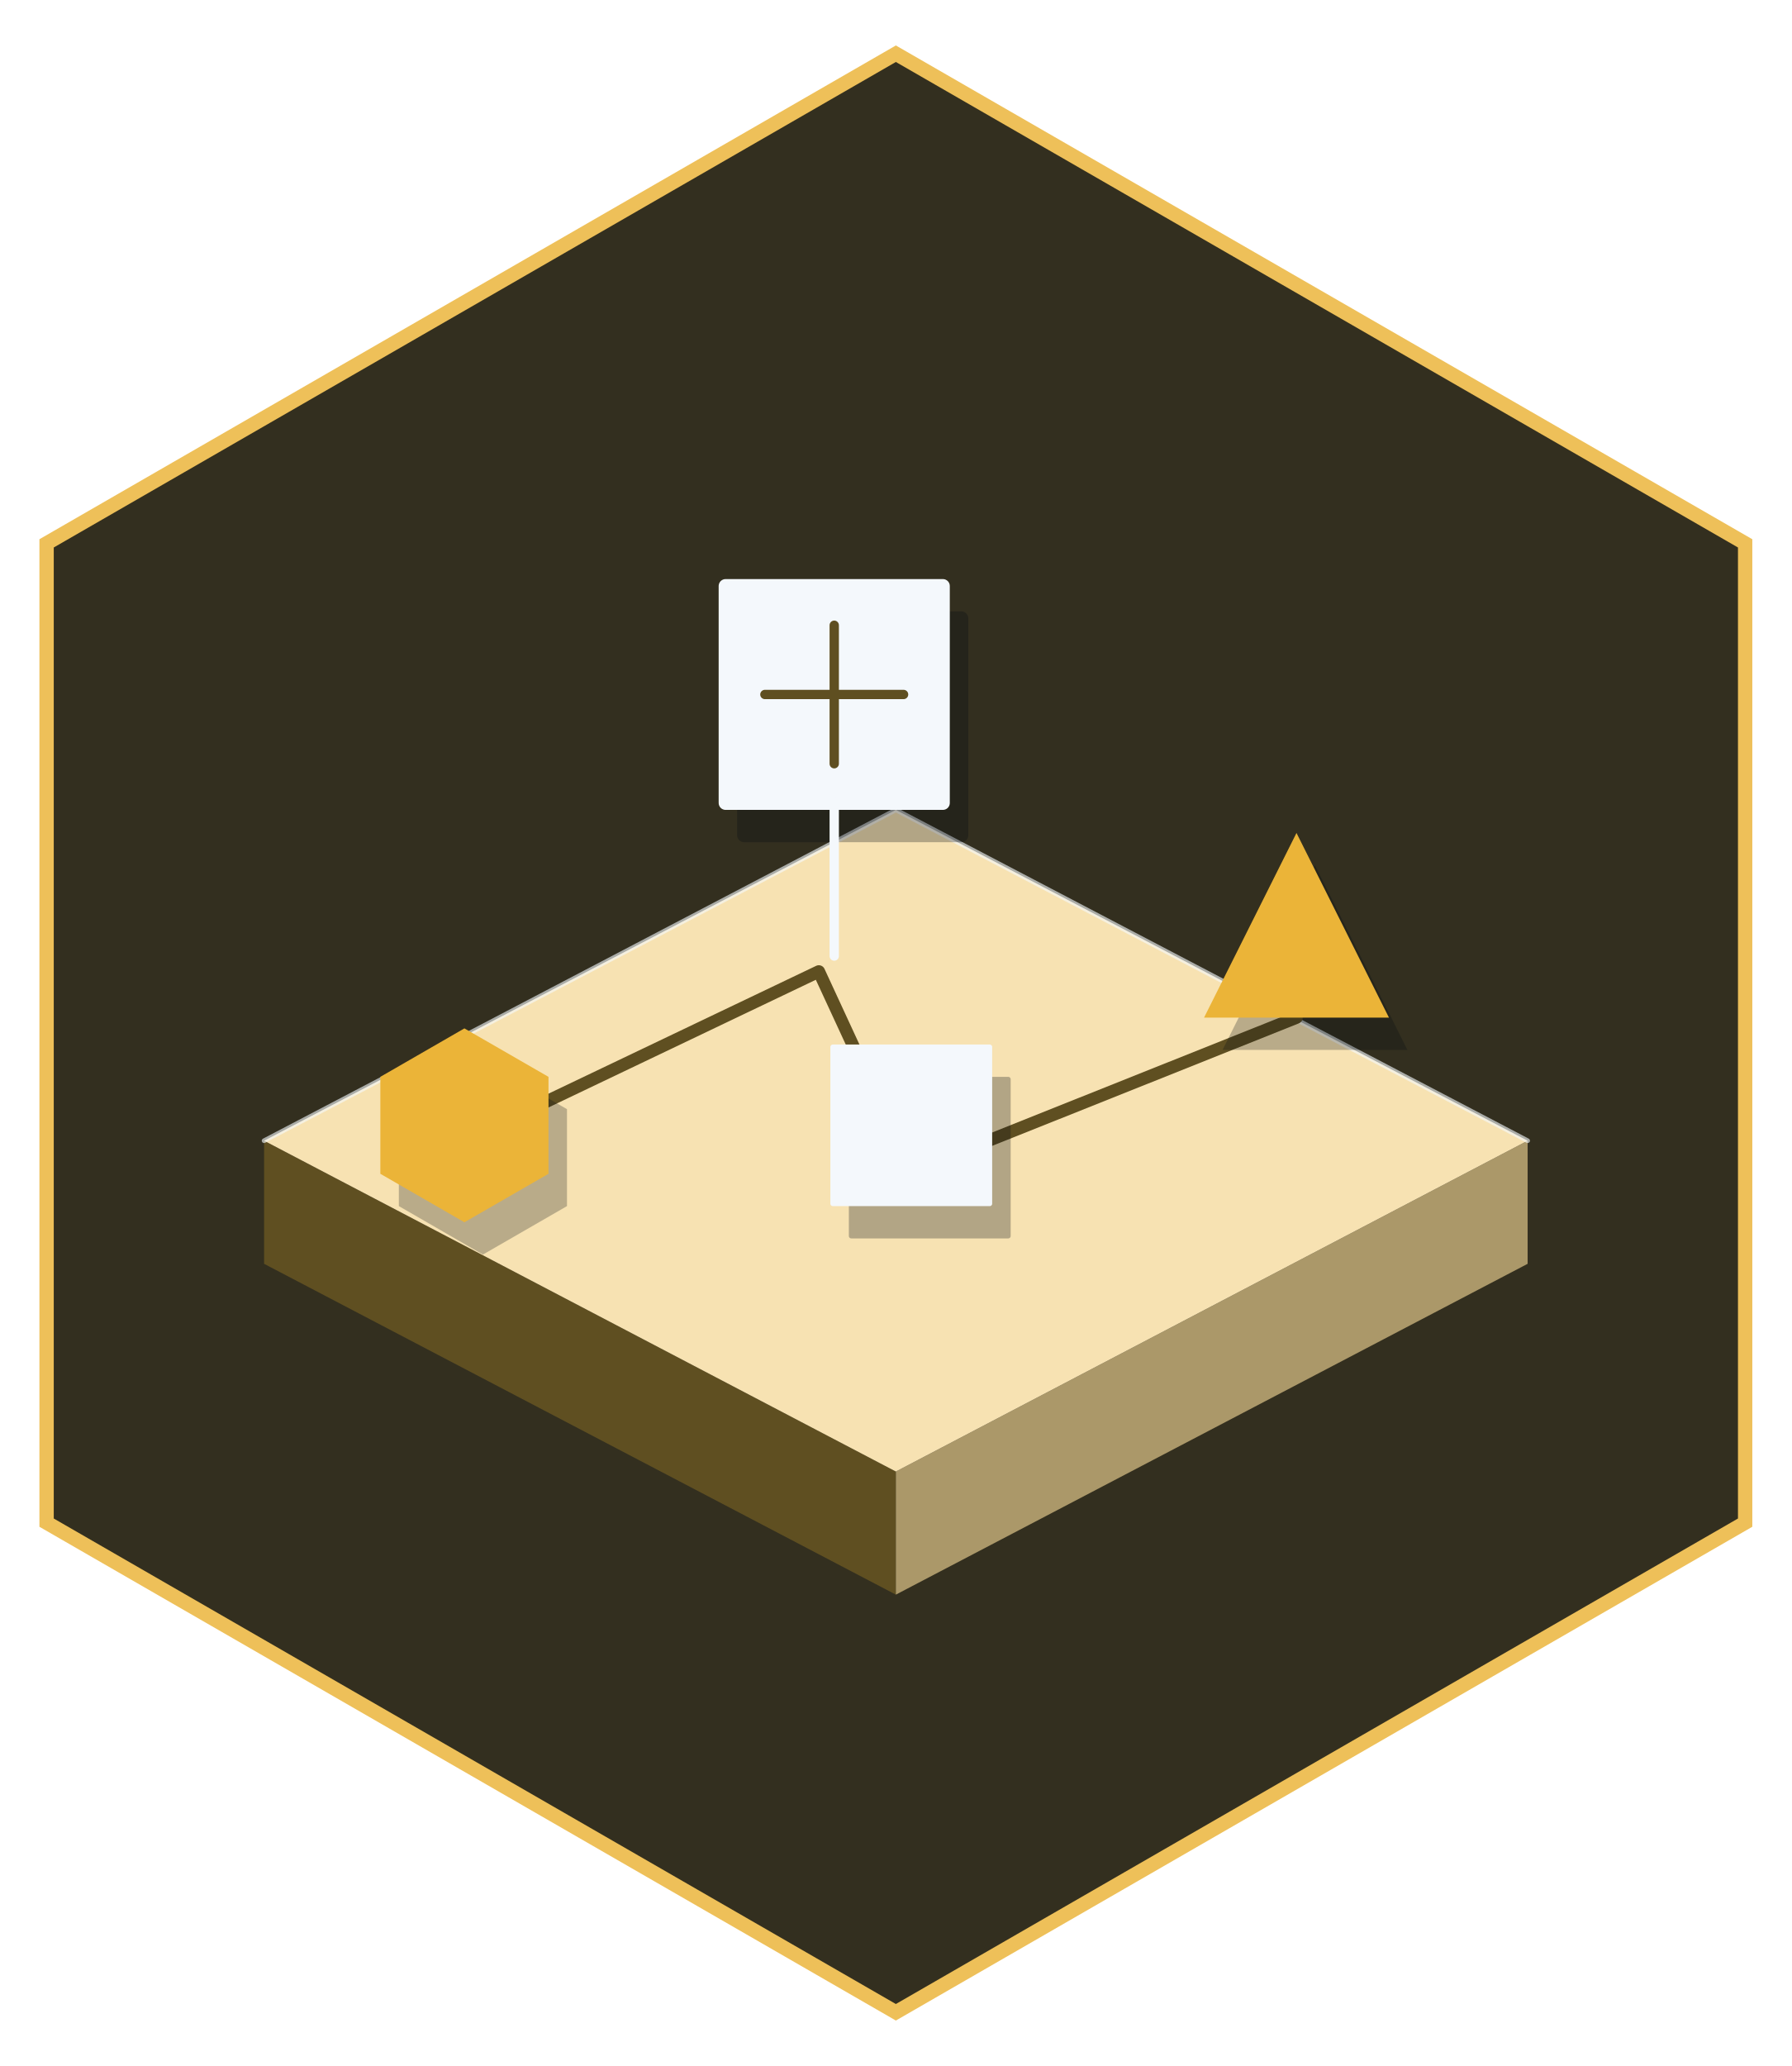
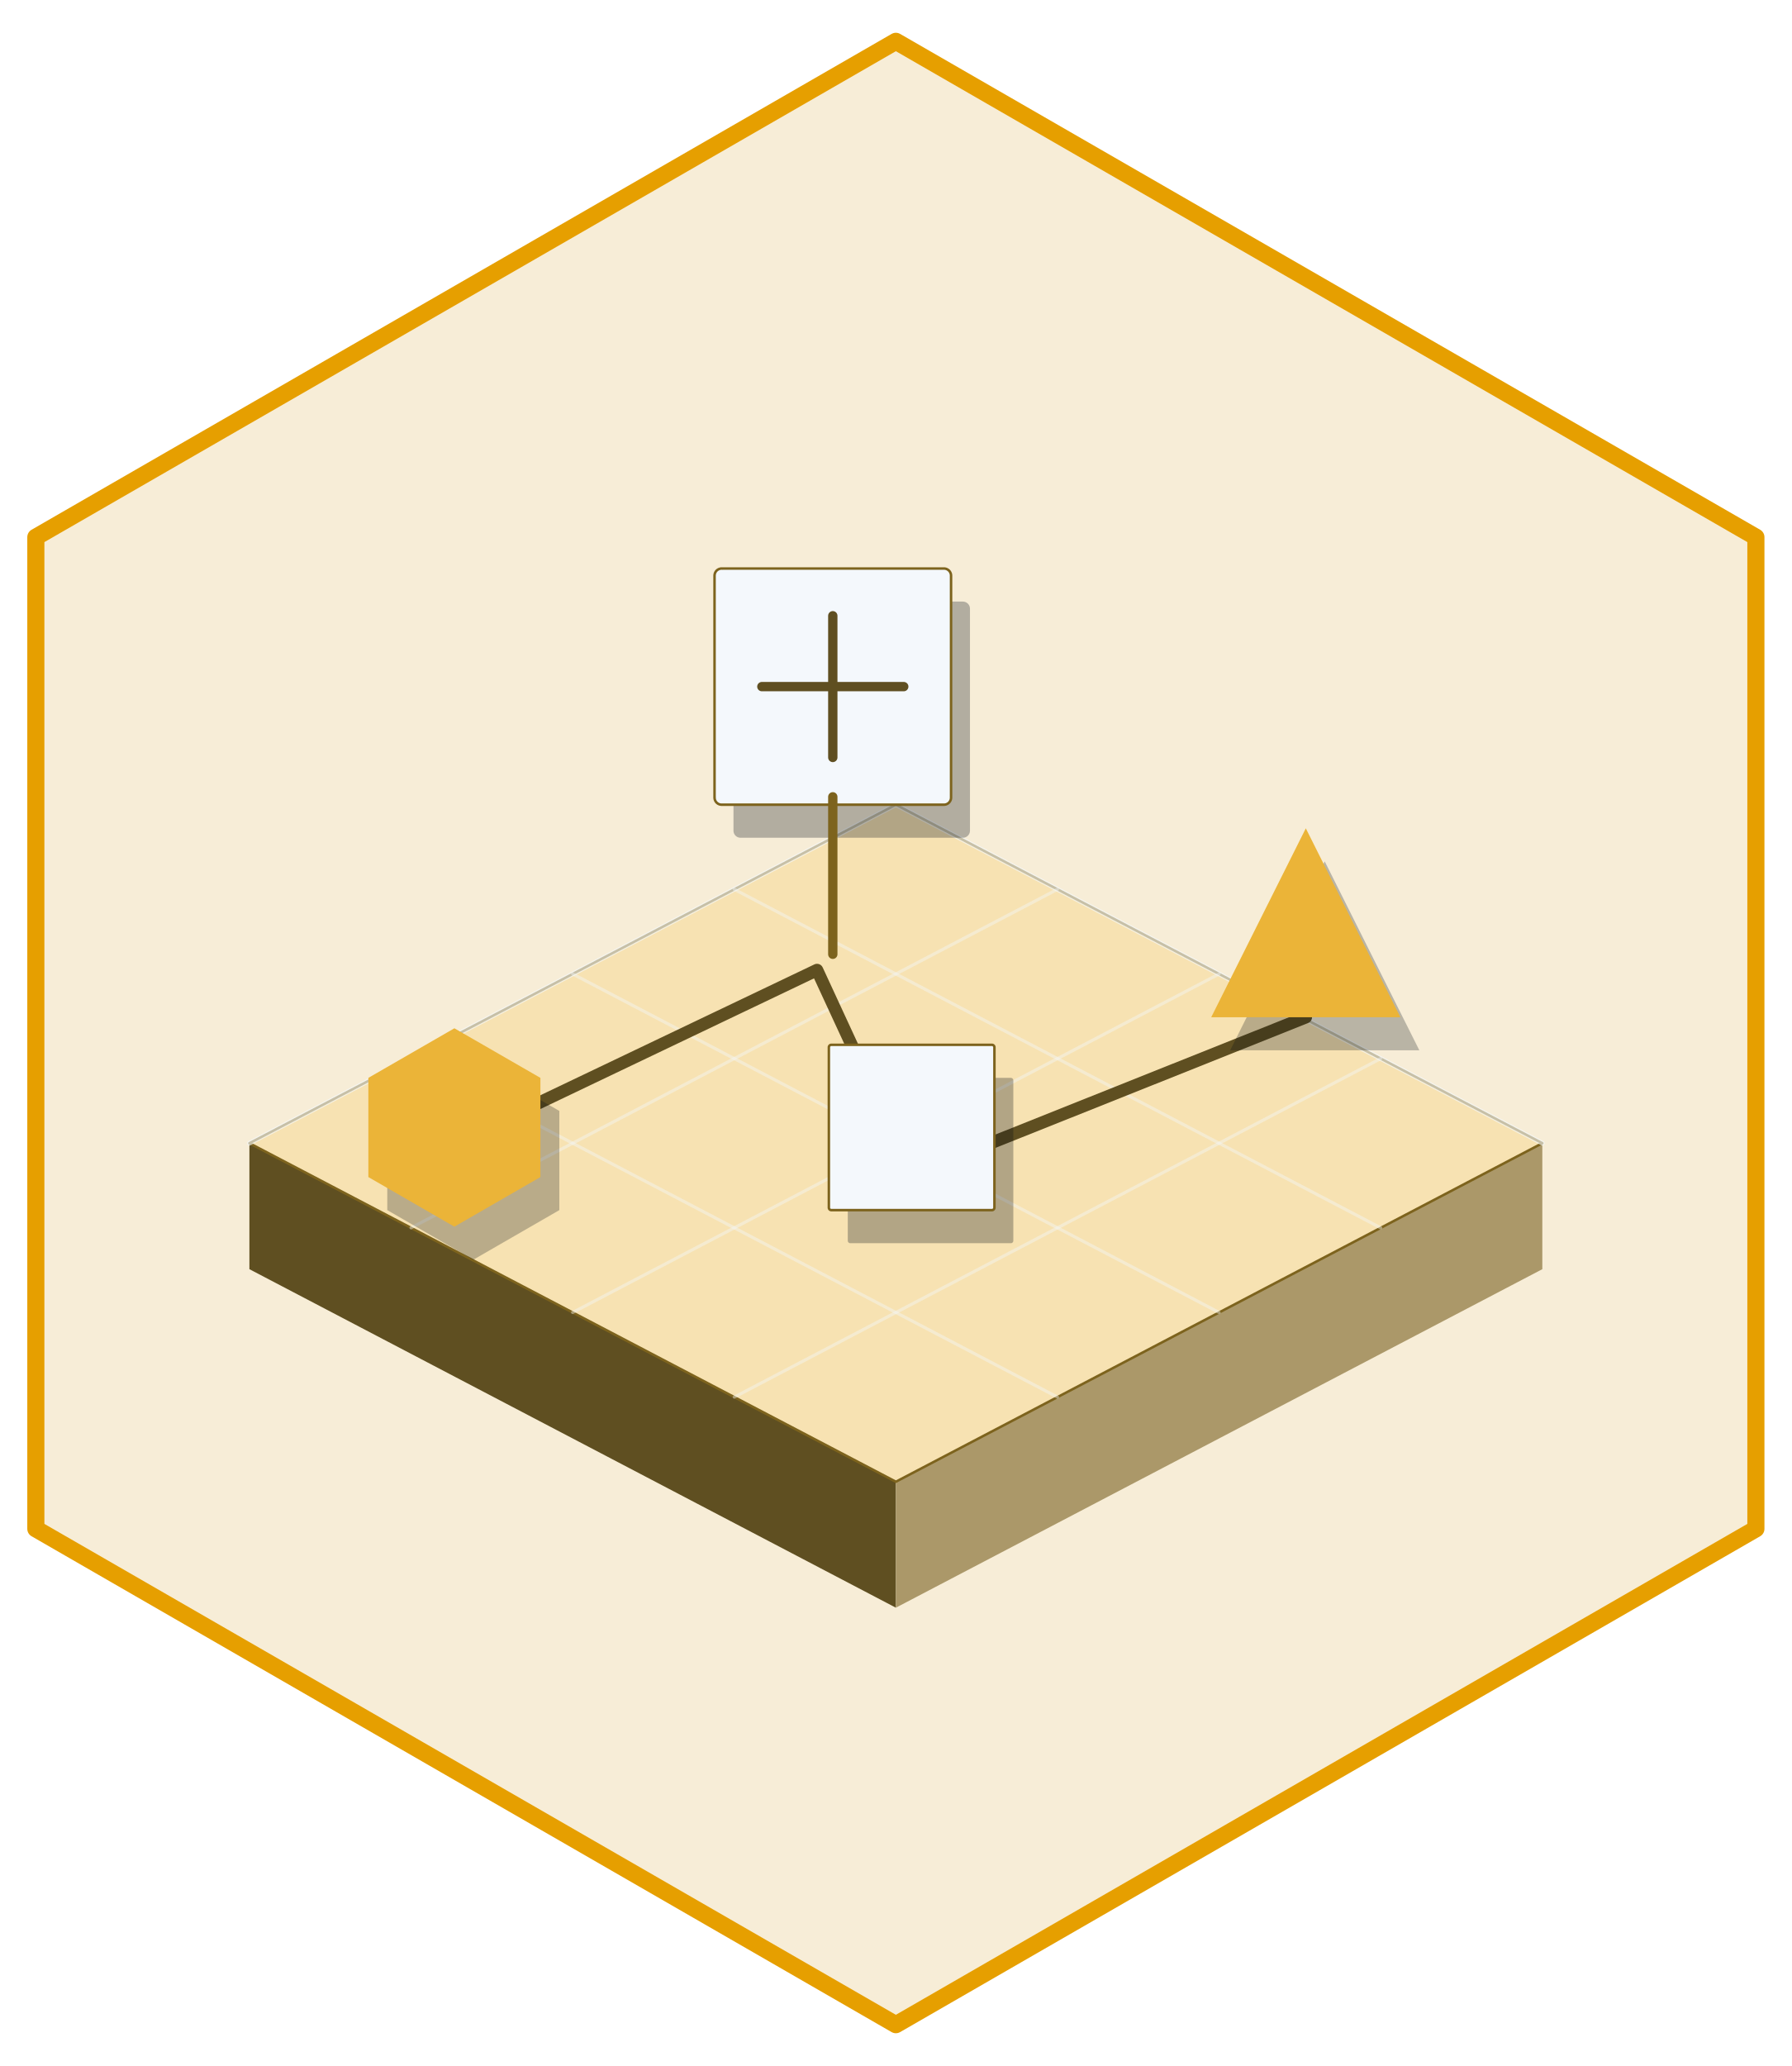
- <svg xmlns="http://www.w3.org/2000/svg" width="432" height="498" viewBox="0 0 432 498">
-   <path fill-rule="nonzero" fill="rgb(100%, 100%, 100%)" fill-opacity="1" d="M 216 4.98 L 427.68 126.988 L 427.68 371.012 L 216 493.02 L 4.32 371.012 L 4.32 126.988 Z M 216 4.98 " />
-   <path fill-rule="nonzero" fill="rgb(93.333%, 75.294%, 34.902%)" fill-opacity="1" d="M 216 10.957 L 422.496 129.977 L 422.496 368.023 L 216 487.043 L 9.504 368.023 L 9.504 129.977 Z M 216 10.957 " />
-   <path fill-rule="nonzero" fill="rgb(20%, 18.431%, 12.157%)" fill-opacity="1" d="M 216 14.941 L 419.039 131.969 L 419.039 366.031 L 216 483.059 L 12.961 366.031 L 12.961 131.969 Z M 216 14.941 " />
-   <path fill-rule="nonzero" fill="rgb(37.255%, 30.98%, 12.941%)" fill-opacity="1" d="M 63.676 274.965 L 216 354.707 L 216 384.379 L 63.676 304.637 Z M 63.676 274.965 " />
-   <path fill-rule="nonzero" fill="rgb(67.059%, 59.608%, 41.176%)" fill-opacity="1" d="M 216 354.707 L 368.324 274.965 L 368.324 304.637 L 216 384.379 Z M 216 354.707 " />
-   <path fill-rule="nonzero" fill="rgb(96.863%, 88.627%, 69.804%)" fill-opacity="1" d="M 63.676 274.965 L 216 195.219 L 368.324 274.965 L 216 354.707 Z M 63.676 274.965 " />
-   <path fill="none" stroke-width="1.125" stroke-linecap="round" stroke-linejoin="round" stroke="rgb(95.686%, 97.255%, 98.824%)" stroke-opacity="0.62" stroke-miterlimit="10" d="M 63.676 274.965 L 216 195.219 L 368.324 274.965 " />
-   <path fill="none" stroke-width="3" stroke-linecap="round" stroke-linejoin="round" stroke="rgb(37.255%, 30.98%, 12.941%)" stroke-opacity="1" stroke-miterlimit="10" d="M 111.973 274.965 L 197.426 234.164 L 219.715 282.383 L 312.594 245.289 " />
-   <path fill-rule="nonzero" fill="rgb(1.176%, 3.922%, 7.059%)" fill-opacity="0.251" d="M 116.434 255.676 L 96.164 267.359 L 96.164 290.727 L 116.434 302.41 L 136.703 290.727 L 136.703 267.359 Z M 116.434 255.676 " />
-   <path fill-rule="nonzero" fill="rgb(92.157%, 70.588%, 21.961%)" fill-opacity="1" d="M 111.973 247.887 L 91.703 259.57 L 91.703 282.938 L 111.973 294.621 L 132.246 282.938 L 132.246 259.57 Z M 111.973 247.887 " />
-   <path fill-rule="nonzero" fill="rgb(1.176%, 3.922%, 7.059%)" fill-opacity="0.278" d="M 205.254 298.516 L 243.094 298.516 L 243.07 298.516 L 243.164 298.512 L 243.258 298.492 L 243.344 298.457 L 243.426 298.41 L 243.5 298.352 L 243.562 298.281 L 243.609 298.203 L 243.648 298.117 L 243.672 298.023 L 243.68 297.93 L 243.68 260.156 L 243.672 260.062 L 243.648 259.969 L 243.609 259.883 L 243.562 259.805 L 243.5 259.734 L 243.426 259.676 L 243.344 259.629 L 243.258 259.594 L 243.164 259.574 L 243.094 259.57 L 205.254 259.57 L 205.324 259.574 L 205.23 259.57 L 205.137 259.582 L 205.047 259.609 L 204.961 259.648 L 204.883 259.703 L 204.816 259.766 L 204.758 259.844 L 204.715 259.926 L 204.688 260.016 L 204.672 260.109 L 204.668 260.156 L 204.668 297.93 L 204.672 297.883 L 204.672 297.977 L 204.688 298.07 L 204.715 298.16 L 204.758 298.242 L 204.816 298.32 L 204.883 298.383 L 204.961 298.438 L 205.047 298.477 L 205.137 298.504 L 205.23 298.516 Z M 205.254 298.516 " />
-   <path fill-rule="nonzero" fill="rgb(95.686%, 97.255%, 98.824%)" fill-opacity="1" d="M 200.793 290.727 L 238.637 290.727 L 238.613 290.727 L 238.707 290.723 L 238.797 290.703 L 238.887 290.672 L 238.969 290.621 L 239.039 290.562 L 239.102 290.492 L 239.152 290.414 L 239.191 290.328 L 239.211 290.234 L 239.219 290.141 L 239.219 252.367 L 239.211 252.273 L 239.191 252.18 L 239.152 252.094 L 239.102 252.016 L 239.039 251.945 L 238.969 251.887 L 238.887 251.84 L 238.797 251.805 L 238.707 251.785 L 238.637 251.781 L 200.793 251.781 L 200.863 251.785 L 200.77 251.781 L 200.676 251.793 L 200.586 251.82 L 200.504 251.859 L 200.426 251.914 L 200.355 251.98 L 200.301 252.055 L 200.258 252.137 L 200.227 252.227 L 200.211 252.32 L 200.211 290.141 L 200.211 290.094 L 200.211 290.188 L 200.227 290.281 L 200.258 290.371 L 200.301 290.453 L 200.355 290.531 L 200.426 290.594 L 200.504 290.648 L 200.586 290.688 L 200.676 290.715 L 200.77 290.727 Z M 200.793 290.727 " />
-   <path fill-rule="nonzero" fill="rgb(1.176%, 3.922%, 7.059%)" fill-opacity="0.251" d="M 294.762 253.078 L 317.055 208.57 L 339.344 253.078 Z M 294.762 253.078 " />
-   <path fill-rule="nonzero" fill="rgb(92.157%, 70.588%, 21.961%)" fill-opacity="1" d="M 290.305 245.289 L 312.594 200.781 L 334.887 245.289 Z M 290.305 245.289 " />
-   <path fill-rule="nonzero" fill="rgb(1.176%, 3.922%, 7.059%)" fill-opacity="0.278" d="M 179.402 203.008 L 231.793 203.008 L 231.727 203.008 L 231.992 202.996 L 232.258 202.941 L 232.508 202.848 L 232.742 202.711 L 232.949 202.543 L 233.125 202.344 L 233.27 202.113 L 233.375 201.867 L 233.441 201.605 L 233.461 201.34 L 233.461 149.043 L 233.441 148.773 L 233.375 148.512 L 233.27 148.266 L 233.125 148.039 L 232.949 147.84 L 232.742 147.668 L 232.508 147.535 L 232.258 147.438 L 231.992 147.387 L 231.793 147.371 L 179.402 147.371 L 179.605 147.387 L 179.336 147.375 L 179.07 147.406 L 178.812 147.48 L 178.566 147.598 L 178.348 147.75 L 178.152 147.934 L 177.992 148.148 L 177.867 148.387 L 177.781 148.645 L 177.738 148.906 L 177.734 149.043 L 177.734 201.34 L 177.738 201.203 L 177.738 201.473 L 177.781 201.738 L 177.867 201.992 L 177.992 202.23 L 178.152 202.445 L 178.348 202.633 L 178.566 202.785 L 178.812 202.898 L 179.07 202.973 L 179.336 203.008 Z M 179.402 203.008 " />
-   <path fill-rule="nonzero" fill="rgb(95.686%, 97.255%, 98.824%)" fill-opacity="1" d="M 174.945 195.219 L 227.336 195.219 L 227.266 195.219 L 227.535 195.207 L 227.797 195.152 L 228.051 195.059 L 228.281 194.926 L 228.492 194.754 L 228.668 194.555 L 228.812 194.324 L 228.918 194.078 L 228.98 193.816 L 229.004 193.551 L 229.004 141.254 L 228.98 140.984 L 228.918 140.727 L 228.812 140.477 L 228.668 140.25 L 228.492 140.051 L 228.281 139.879 L 228.051 139.746 L 227.797 139.648 L 227.535 139.598 L 227.336 139.586 L 174.945 139.586 L 175.145 139.598 L 174.879 139.586 L 174.609 139.617 L 174.352 139.691 L 174.109 139.809 L 173.887 139.961 L 173.695 140.145 L 173.535 140.359 L 173.41 140.598 L 173.324 140.855 L 173.281 141.117 L 173.273 141.254 L 173.273 193.551 L 173.281 193.414 L 173.281 193.684 L 173.324 193.949 L 173.41 194.203 L 173.535 194.441 L 173.695 194.656 L 173.887 194.844 L 174.109 194.996 L 174.352 195.109 L 174.609 195.188 L 174.879 195.219 Z M 174.945 195.219 " />
-   <path fill="none" stroke-width="2.25" stroke-linecap="round" stroke-linejoin="round" stroke="rgb(37.255%, 30.98%, 12.941%)" stroke-opacity="1" stroke-miterlimit="10" d="M 184.422 167.402 L 217.859 167.402 " />
-   <path fill="none" stroke-width="2.25" stroke-linecap="round" stroke-linejoin="round" stroke="rgb(37.255%, 30.98%, 12.941%)" stroke-opacity="1" stroke-miterlimit="10" d="M 201.141 184.094 L 201.141 150.711 " />
-   <path fill="none" stroke-width="2.25" stroke-linecap="round" stroke-linejoin="round" stroke="rgb(95.686%, 97.255%, 98.824%)" stroke-opacity="1" stroke-miterlimit="10" d="M 201.141 193.363 L 201.141 230.453 " />
+ <svg xmlns="http://www.w3.org/2000/svg" width="432pt" height="498pt" viewBox="0 0 432 498">
+   <path fill-rule="nonzero" fill="rgb(96.863%, 92.941%, 84.314%)" fill-opacity="1" stroke-width="4.125" stroke-linecap="round" stroke-linejoin="round" stroke="rgb(90.196%, 62.353%, 0%)" stroke-opacity="1" stroke-miterlimit="10" d="M 216 9.961 L 423.359 129.48 L 423.359 368.52 L 216 488.039 L 8.641 368.52 L 8.641 129.48 Z M 216 9.961 " />
+   <path fill-rule="nonzero" fill="rgb(37.255%, 30.98%, 12.941%)" fill-opacity="1" d="M 60.133 275.566 L 216 357.164 L 216 387.527 L 60.133 305.93 Z M 60.133 275.566 " />
+   <path fill-rule="nonzero" fill="rgb(67.059%, 59.608%, 41.176%)" fill-opacity="1" d="M 216 357.164 L 371.867 275.566 L 371.867 305.93 L 216 387.527 Z M 216 357.164 " />
+   <path fill-rule="nonzero" fill="rgb(96.863%, 88.627%, 69.804%)" fill-opacity="1" stroke-width="0.6" stroke-linecap="round" stroke-linejoin="round" stroke="rgb(49.02%, 38.824%, 11.373%)" stroke-opacity="1" stroke-miterlimit="10" d="M 60.133 275.566 L 216 193.969 L 371.867 275.566 L 216 357.164 Z M 60.133 275.566 " />
+   <path fill="none" stroke-width="0.75" stroke-linecap="round" stroke-linejoin="round" stroke="rgb(95.686%, 97.255%, 98.824%)" stroke-opacity="0.4" stroke-miterlimit="10" d="M 99.102 255.168 L 254.965 336.766 " />
+   <path fill="none" stroke-width="0.75" stroke-linecap="round" stroke-linejoin="round" stroke="rgb(95.686%, 97.255%, 98.824%)" stroke-opacity="0.4" stroke-miterlimit="10" d="M 177.035 336.766 L 332.898 255.168 " />
+   <path fill="none" stroke-width="0.75" stroke-linecap="round" stroke-linejoin="round" stroke="rgb(95.686%, 97.255%, 98.824%)" stroke-opacity="0.4" stroke-miterlimit="10" d="M 138.066 234.77 L 293.934 316.367 " />
+   <path fill="none" stroke-width="0.75" stroke-linecap="round" stroke-linejoin="round" stroke="rgb(95.686%, 97.255%, 98.824%)" stroke-opacity="0.4" stroke-miterlimit="10" d="M 138.066 316.367 L 293.934 234.77 " />
+   <path fill="none" stroke-width="0.75" stroke-linecap="round" stroke-linejoin="round" stroke="rgb(95.686%, 97.255%, 98.824%)" stroke-opacity="0.4" stroke-miterlimit="10" d="M 177.035 214.367 L 332.898 295.965 " />
+   <path fill="none" stroke-width="0.75" stroke-linecap="round" stroke-linejoin="round" stroke="rgb(95.686%, 97.255%, 98.824%)" stroke-opacity="0.4" stroke-miterlimit="10" d="M 99.102 295.965 L 254.965 214.367 " />
+   <path fill="none" stroke-width="1.125" stroke-linecap="round" stroke-linejoin="round" stroke="rgb(95.686%, 97.255%, 98.824%)" stroke-opacity="0.62" stroke-miterlimit="10" d="M 60.133 275.566 L 216 193.969 L 371.867 275.566 " />
+   <path fill="none" stroke-width="3" stroke-linecap="round" stroke-linejoin="round" stroke="rgb(37.255%, 30.98%, 12.941%)" stroke-opacity="1" stroke-miterlimit="10" d="M 109.555 275.566 L 196.992 233.82 L 219.801 283.156 L 314.84 245.203 " />
+   <path fill-rule="nonzero" fill="rgb(1.176%, 3.922%, 7.059%)" fill-opacity="0.251" d="M 114.117 255.832 L 93.375 267.785 L 93.375 291.695 L 114.117 303.652 L 134.859 291.695 L 134.859 267.785 Z M 114.117 255.832 " />
+   <path fill-rule="nonzero" fill="rgb(92.157%, 70.588%, 21.961%)" fill-opacity="1" d="M 109.555 247.863 L 88.812 259.816 L 88.812 283.727 L 109.555 295.684 L 130.297 283.727 L 130.297 259.816 Z M 109.555 247.863 " />
+   <path fill-rule="nonzero" fill="rgb(1.176%, 3.922%, 7.059%)" fill-opacity="0.278" d="M 205.004 299.668 L 243.723 299.668 L 243.699 299.668 L 243.797 299.664 L 243.891 299.645 L 243.98 299.609 L 244.062 299.562 L 244.137 299.5 L 244.203 299.43 L 244.254 299.348 L 244.293 299.258 L 244.312 299.164 L 244.32 299.07 L 244.32 260.414 L 244.312 260.32 L 244.293 260.227 L 244.254 260.137 L 244.203 260.055 L 244.137 259.984 L 244.062 259.922 L 243.98 259.875 L 243.891 259.84 L 243.797 259.82 L 243.723 259.816 L 205.004 259.816 L 205.074 259.82 L 204.98 259.816 L 204.883 259.828 L 204.789 259.855 L 204.703 259.898 L 204.625 259.953 L 204.555 260.02 L 204.496 260.094 L 204.453 260.18 L 204.422 260.27 L 204.406 260.367 L 204.406 299.07 L 204.406 299.02 L 204.406 299.117 L 204.422 299.211 L 204.453 299.305 L 204.496 299.387 L 204.555 299.465 L 204.625 299.531 L 204.703 299.586 L 204.789 299.629 L 204.883 299.656 L 204.98 299.668 Z M 205.004 299.668 " />
+   <path fill-rule="nonzero" fill="rgb(95.686%, 97.255%, 98.824%)" fill-opacity="1" stroke-width="0.6" stroke-linecap="round" stroke-linejoin="round" stroke="rgb(49.02%, 38.824%, 11.373%)" stroke-opacity="1" stroke-miterlimit="10" d="M 200.441 291.695 L 239.164 291.695 L 239.137 291.695 L 239.234 291.691 L 239.328 291.672 L 239.418 291.641 L 239.5 291.59 L 239.578 291.531 L 239.641 291.457 L 239.691 291.375 L 239.73 291.289 L 239.754 291.195 L 239.762 291.098 L 239.762 252.445 L 239.754 252.348 L 239.73 252.254 L 239.691 252.168 L 239.641 252.086 L 239.578 252.012 L 239.5 251.953 L 239.418 251.902 L 239.328 251.871 L 239.234 251.852 L 239.164 251.848 L 200.441 251.848 L 200.512 251.852 L 200.418 251.848 L 200.32 251.859 L 200.23 251.887 L 200.141 251.926 L 200.062 251.98 L 199.992 252.047 L 199.938 252.125 L 199.891 252.211 L 199.859 252.301 L 199.844 252.395 L 199.844 291.098 L 199.844 291.051 L 199.844 291.148 L 199.859 291.242 L 199.891 291.332 L 199.938 291.418 L 199.992 291.496 L 200.062 291.562 L 200.141 291.617 L 200.23 291.656 L 200.32 291.684 L 200.418 291.695 Z M 200.441 291.695 " />
+   <path fill-rule="nonzero" fill="rgb(1.176%, 3.922%, 7.059%)" fill-opacity="0.251" d="M 296.594 253.176 L 319.402 207.633 L 342.215 253.176 Z M 296.594 253.176 " />
+   <path fill-rule="nonzero" fill="rgb(92.157%, 70.588%, 21.961%)" fill-opacity="1" d="M 292.031 245.203 L 314.84 199.66 L 337.652 245.203 Z M 292.031 245.203 " />
+   <path fill-rule="nonzero" fill="rgb(1.176%, 3.922%, 7.059%)" fill-opacity="0.278" d="M 178.551 201.938 L 232.16 201.938 L 232.09 201.938 L 232.367 201.926 L 232.637 201.871 L 232.891 201.773 L 233.129 201.637 L 233.344 201.461 L 233.523 201.258 L 233.672 201.023 L 233.781 200.773 L 233.844 200.504 L 233.867 200.23 L 233.867 146.719 L 233.844 146.445 L 233.781 146.176 L 233.672 145.922 L 233.523 145.691 L 233.344 145.484 L 233.129 145.312 L 232.891 145.176 L 232.637 145.078 L 232.367 145.023 L 232.16 145.008 L 178.551 145.008 L 178.758 145.023 L 178.484 145.012 L 178.211 145.043 L 177.945 145.121 L 177.699 145.238 L 177.473 145.395 L 177.273 145.586 L 177.109 145.805 L 176.98 146.047 L 176.895 146.309 L 176.848 146.578 L 176.844 146.719 L 176.844 200.23 L 176.848 200.094 L 176.848 200.367 L 176.895 200.641 L 176.98 200.898 L 177.109 201.145 L 177.273 201.363 L 177.473 201.555 L 177.699 201.711 L 177.945 201.828 L 178.211 201.902 L 178.484 201.938 Z M 178.551 201.938 " />
+   <path fill-rule="nonzero" fill="rgb(95.686%, 97.255%, 98.824%)" fill-opacity="1" stroke-width="0.6" stroke-linecap="round" stroke-linejoin="round" stroke="rgb(49.02%, 38.824%, 11.373%)" stroke-opacity="1" stroke-miterlimit="10" d="M 173.988 193.969 L 227.598 193.969 L 227.527 193.969 L 227.805 193.957 L 228.074 193.902 L 228.328 193.805 L 228.566 193.668 L 228.781 193.492 L 228.965 193.285 L 229.109 193.055 L 229.219 192.801 L 229.285 192.535 L 229.305 192.262 L 229.305 138.746 L 229.285 138.473 L 229.219 138.207 L 229.109 137.953 L 228.965 137.723 L 228.781 137.516 L 228.566 137.344 L 228.328 137.203 L 228.074 137.105 L 227.805 137.051 L 227.598 137.039 L 173.988 137.039 L 174.195 137.051 L 173.922 137.039 L 173.648 137.074 L 173.383 137.152 L 173.137 137.27 L 172.91 137.426 L 172.711 137.613 L 172.547 137.836 L 172.418 138.078 L 172.332 138.34 L 172.289 138.609 L 172.281 138.746 L 172.281 192.262 L 172.289 192.125 L 172.289 192.398 L 172.332 192.668 L 172.418 192.93 L 172.547 193.172 L 172.711 193.395 L 172.91 193.582 L 173.137 193.738 L 173.383 193.859 L 173.648 193.934 L 173.922 193.969 Z M 173.988 193.969 " />
+   <path fill="none" stroke-width="2.25" stroke-linecap="round" stroke-linejoin="round" stroke="rgb(37.255%, 30.98%, 12.941%)" stroke-opacity="1" stroke-miterlimit="10" d="M 183.688 165.504 L 217.902 165.504 " />
+   <path fill="none" stroke-width="2.25" stroke-linecap="round" stroke-linejoin="round" stroke="rgb(37.255%, 30.98%, 12.941%)" stroke-opacity="1" stroke-miterlimit="10" d="M 200.793 182.582 L 200.793 148.426 " />
+   <path fill="none" stroke-width="2.25" stroke-linecap="round" stroke-linejoin="round" stroke="rgb(49.02%, 38.824%, 11.373%)" stroke-opacity="1" stroke-miterlimit="10" d="M 200.793 192.07 L 200.793 230.023 " />
</svg>
